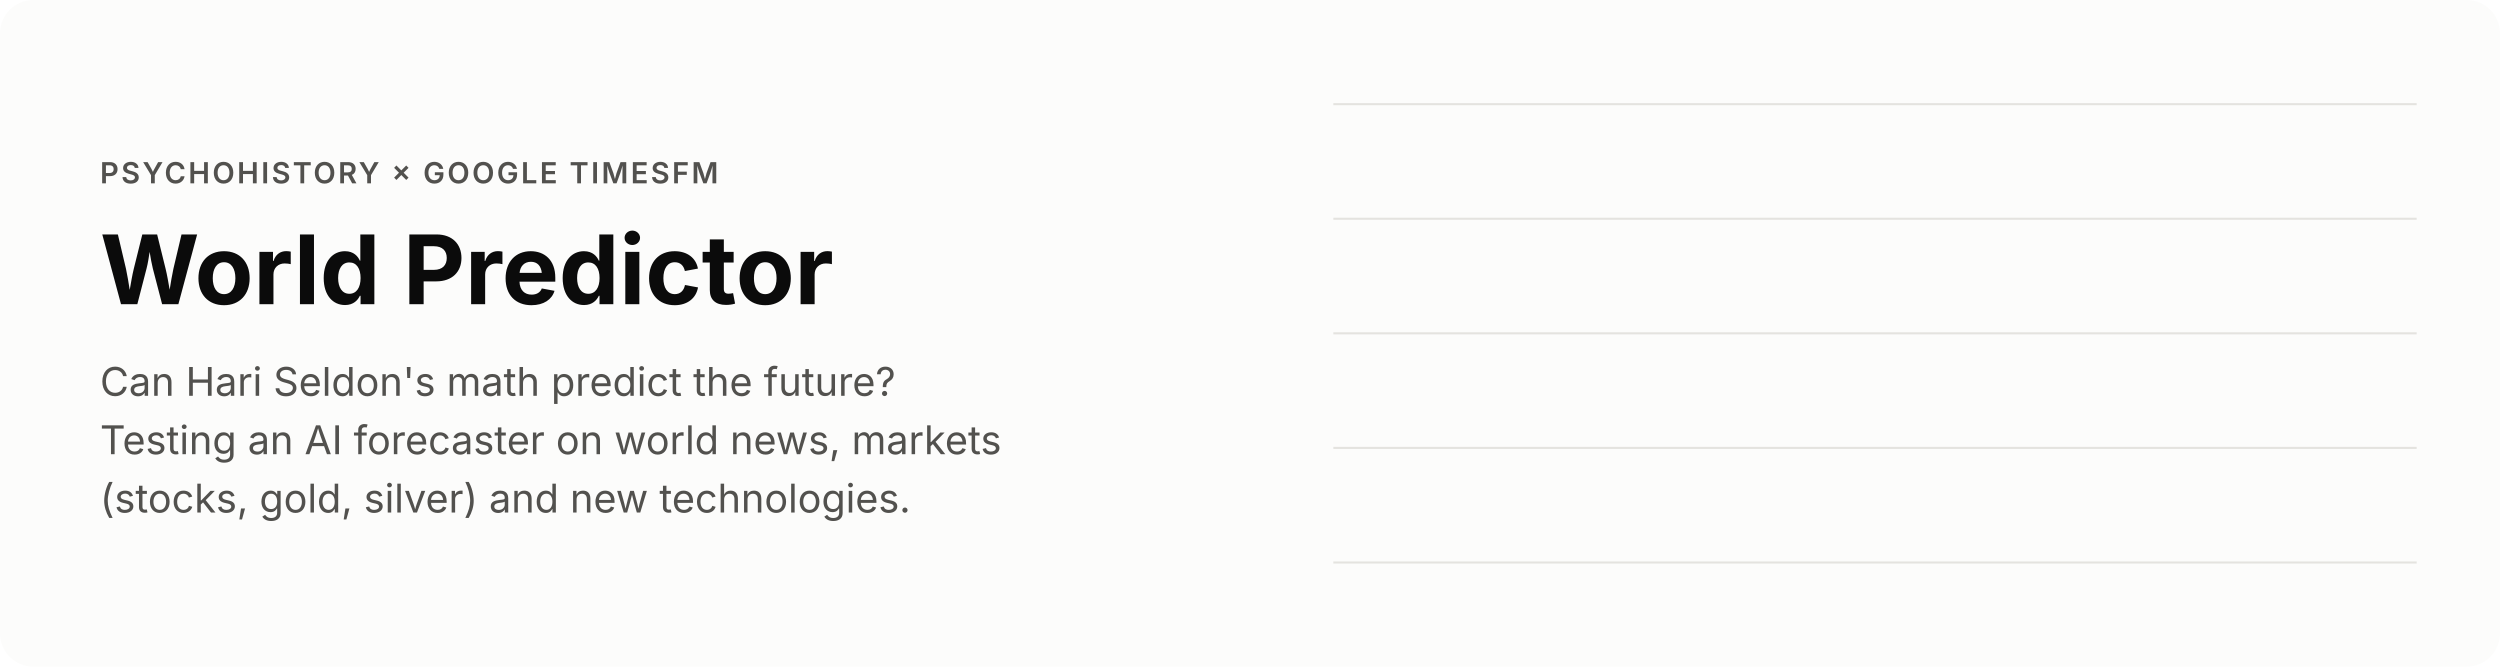
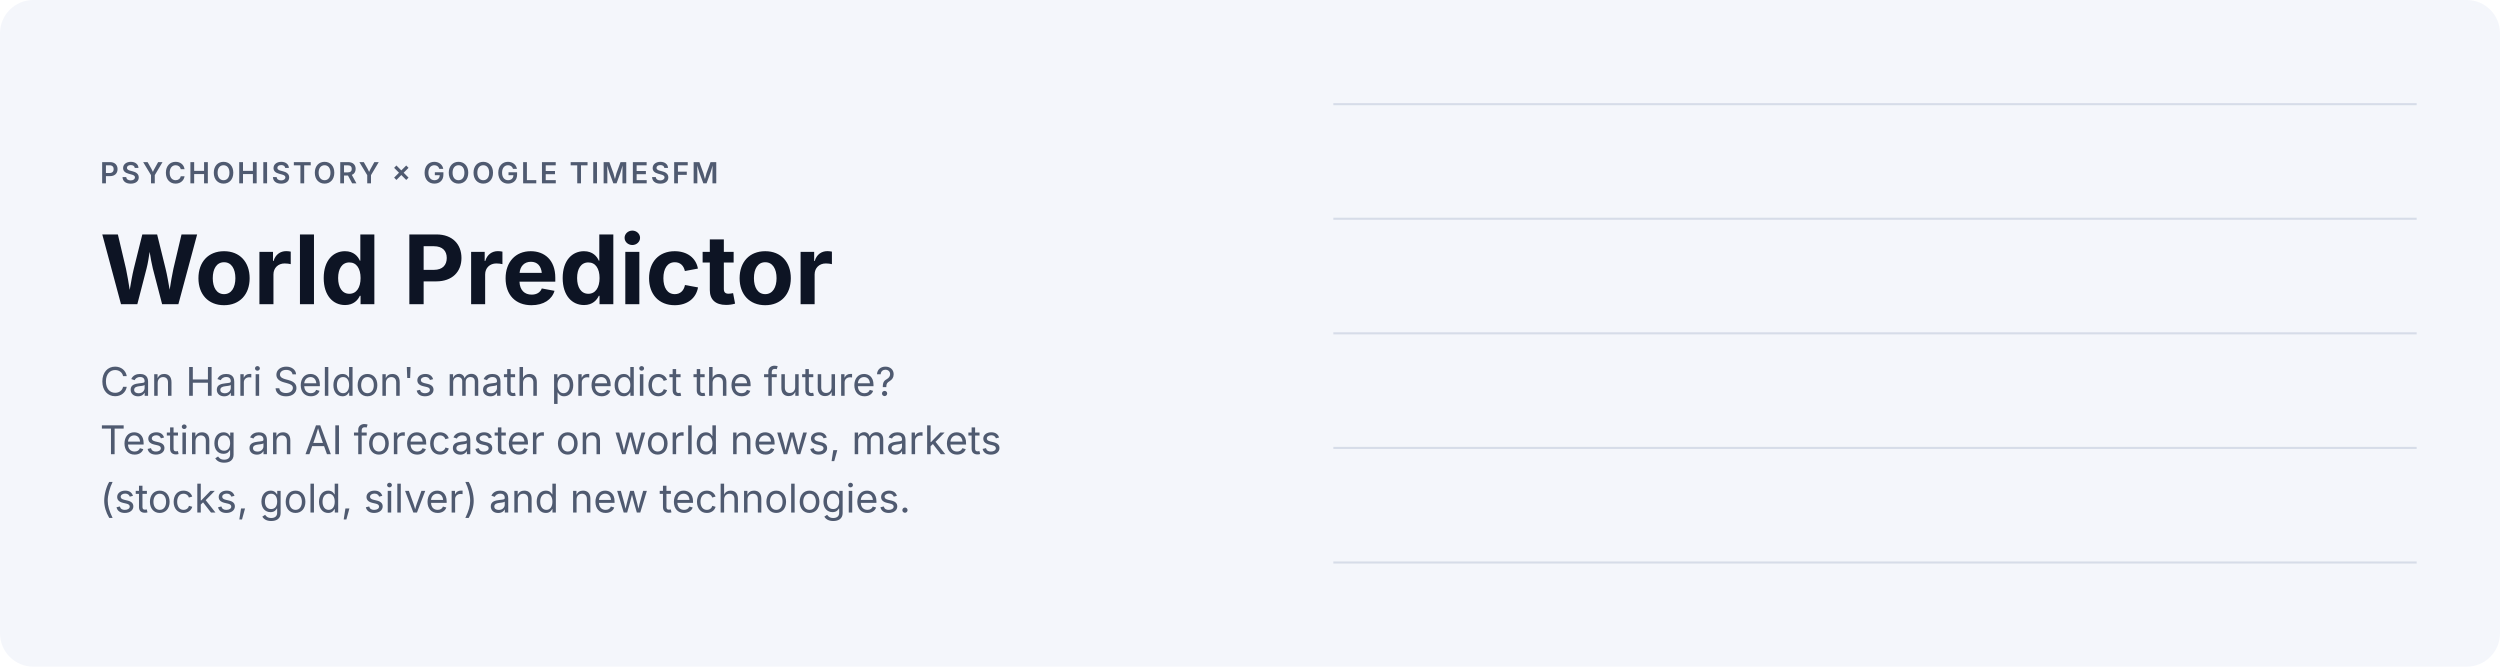
<svg xmlns="http://www.w3.org/2000/svg" viewBox="0 0 1200 320" role="img" aria-label="World Predictor: an animated forecast fan chart">
  <style>
-   .bg { fill: #fcfcfb; }
-   .title { font: 700 46px Inter, system-ui, sans-serif; fill: #0b0b0b; }
-   .sub { font: 400 19px Inter, system-ui, sans-serif; fill: #52514e; }
-   .tag { font: 600 14px Inter, system-ui, sans-serif; fill: #52514e; letter-spacing: .08em; }
-   .grid line { stroke: #e4e3df; stroke-width: 1; }
-   .history { fill: none; stroke: #2a78d6; stroke-width: 3; stroke-linejoin: round;
+   .bg { fill: #f4f6fb; }
+   .title { font: 700 46px Inter, system-ui, sans-serif; fill: #0d1424; }
+   .sub { font: 400 19px Inter, system-ui, sans-serif; fill: #4f5a70; }
+   .tag { font: 600 14px Inter, system-ui, sans-serif; fill: #4f5a70; letter-spacing: .08em; }
+   .grid line { stroke: #d6dce8; stroke-width: 1; }
+   .history { fill: none; stroke: #0d1424; stroke-width: 3; stroke-linejoin: round;
             stroke-dasharray: 1400; stroke-dashoffset: 1400; animation: draw 2s ease-out forwards; }
-   .fan { fill: #eb6834; opacity: 0; animation: fade .9s ease-out 2s forwards; }
-   .median { fill: none; stroke: #eb6834; stroke-width: 3; opacity: 0; animation: show .5s ease-out 2.4s forwards; }
-   .dot { fill: #0b0b0b; opacity: 0; animation: show .3s ease-out forwards; }
-   .label { font: 500 13px Inter, system-ui, sans-serif; fill: #52514e; opacity: 0; animation: show .6s ease-out 2.8s forwards; }
+   .fan { fill: #0a7c93; opacity: 0; animation: fade .9s ease-out 2s forwards; }
+   .median { fill: none; stroke: #0a7c93; stroke-width: 3; opacity: 0; animation: show .5s ease-out 2.4s forwards; }
+   .dot { fill: #0d1424; opacity: 0; animation: show .3s ease-out forwards; }
+   .label { font: 500 13px Inter, system-ui, sans-serif; fill: #4f5a70; opacity: 0; animation: show .6s ease-out 2.8s forwards; }
  @keyframes draw { to { stroke-dashoffset: 0; } }
  @keyframes fade { to { opacity: .22; } }
  @keyframes show { to { opacity: 1; } }
  @media (prefers-reduced-motion: reduce) {
    .history, .fan, .median, .dot, .label { animation: none; opacity: 1; stroke-dashoffset: 0; }
    .fan { opacity: .22; }
  }
</style>
  <rect class="bg" width="1200" height="320" rx="16" />
  <text class="tag" x="48" y="88">PSYCHOHISTORY  ×  GOOGLE TIMESFM</text>
  <text class="title" x="48" y="146">World Predictor</text>
  <text class="sub" x="48" y="190">Can Hari Seldon's math predict the future?</text>
  <text class="sub" x="48" y="218">Testing an AI forecaster on world news, markets</text>
  <text class="sub" x="48" y="246">(stocks, gold, silver) and new technologies.</text>
  <g class="grid">
    <line x1="640" x2="1160" y1="50" y2="50" />
    <line x1="640" x2="1160" y1="105" y2="105" />
    <line x1="640" x2="1160" y1="160" y2="160" />
    <line x1="640" x2="1160" y1="215" y2="215" />
    <line x1="640" x2="1160" y1="270" y2="270" />
  </g>
  <polygon class="fan" points="1028.4,172.3 1034.9,155.8 1041.5,147.8 1048.1,141.3 1054.7,135.5 1061.3,130.1 1067.8,125.1 1074.4,120.4 1081.0,115.8 1087.6,111.4 1094.2,107.1 1100.8,103.0 1107.3,98.9 1113.9,94.9 1120.5,91.1 1127.1,87.2 1133.7,83.5 1140.3,79.8 1146.8,76.1 1153.4,72.6 1160.0,69.0 1160.0,199.5 1153.4,199.8 1146.8,200.0 1140.3,200.1 1133.7,200.2 1127.1,200.3 1120.5,200.3 1113.9,200.2 1107.3,200.0 1100.8,199.8 1094.2,199.4 1087.6,198.9 1081.0,198.3 1074.4,197.6 1067.8,196.6 1061.3,195.4 1054.7,193.8 1048.1,191.8 1041.5,189.1 1034.9,185.0 1028.4,172.3" />
  <polyline class="history" points="640.0,113.1 646.6,108.3 653.2,110.0 659.7,118.7 666.3,122.5 672.9,132.4 679.5,130.3 686.1,113.5 692.7,117.7 699.2,123.4 705.8,116.4 712.4,110.9 719.0,108.3 725.6,117.4 732.2,116.3 738.7,107.0 745.3,120.9 751.9,124.7 758.5,144.9 765.1,158.2 771.6,177.8 778.2,179.0 784.8,192.1 791.4,187.5 798.0,184.3 804.6,185.0 811.1,212.3 817.7,217.0 824.3,216.1 830.9,213.4 837.5,229.5 844.1,233.5 850.6,243.2 857.2,251.0 863.8,237.5 870.4,245.3 877.0,244.2 883.5,232.7 890.1,237.9 896.7,237.8 903.3,235.1 909.9,232.9 916.5,245.5 923.0,243.2 929.6,226.3 936.2,242.5 942.8,231.3 949.4,228.5 955.9,234.4 962.5,210.1 969.1,200.0 975.7,212.3 982.3,210.0 988.9,202.0 995.4,202.7 1002.0,193.5 1008.6,192.8 1015.2,183.8 1021.8,166.0 1028.4,172.3" />
  <polyline class="median" points="1028.4,172.3 1034.9,170.4 1041.5,168.5 1048.1,166.6 1054.7,164.7 1061.3,162.8 1067.8,160.9 1074.4,159.0 1081.0,157.1 1087.6,155.2 1094.2,153.3 1100.8,151.4 1107.3,149.5 1113.9,147.6 1120.5,145.7 1127.1,143.8 1133.7,141.9 1140.3,140.0 1146.8,138.1 1153.4,136.2 1160.0,134.3" />
  <circle class="dot" style="animation-delay:3.20s" cx="1034.9" cy="169.2" r="3.2" />
  <circle class="dot" style="animation-delay:3.28s" cx="1041.5" cy="169.9" r="3.2" />
  <circle class="dot" style="animation-delay:3.36s" cx="1048.1" cy="167.3" r="3.2" />
  <circle class="dot" style="animation-delay:3.44s" cx="1054.7" cy="172.2" r="3.2" />
  <circle class="dot" style="animation-delay:3.52s" cx="1061.3" cy="173.6" r="3.2" />
  <circle class="dot" style="animation-delay:3.60s" cx="1067.8" cy="172.8" r="3.2" />
  <circle class="dot" style="animation-delay:3.68s" cx="1074.4" cy="165.8" r="3.2" />
  <circle class="dot" style="animation-delay:3.76s" cx="1081.0" cy="157.4" r="3.2" />
  <circle class="dot" style="animation-delay:3.84s" cx="1087.6" cy="163.0" r="3.2" />
  <circle class="dot" style="animation-delay:3.92s" cx="1094.2" cy="165.6" r="3.2" />
  <circle class="dot" style="animation-delay:4.00s" cx="1100.8" cy="160.0" r="3.2" />
  <circle class="dot" style="animation-delay:4.08s" cx="1107.3" cy="169.5" r="3.2" />
  <circle class="dot" style="animation-delay:4.16s" cx="1113.9" cy="170.2" r="3.2" />
  <circle class="dot" style="animation-delay:4.24s" cx="1120.5" cy="168.9" r="3.2" />
  <circle class="dot" style="animation-delay:4.32s" cx="1127.1" cy="159.8" r="3.2" />
  <circle class="dot" style="animation-delay:4.40s" cx="1133.7" cy="154.0" r="3.2" />
  <circle class="dot" style="animation-delay:4.48s" cx="1140.3" cy="154.0" r="3.2" />
  <circle class="dot" style="animation-delay:4.56s" cx="1146.8" cy="154.2" r="3.2" />
  <circle class="dot" style="animation-delay:4.64s" cx="1153.4" cy="153.7" r="3.2" />
  <circle class="dot" style="animation-delay:4.72s" cx="1160.0" cy="143.1" r="3.2" />
  <text class="label" x="640" y="304">what it could see</text>
  <text class="label" x="1160" y="304" text-anchor="end">its forecast  ·  what really happened</text>
</svg>
